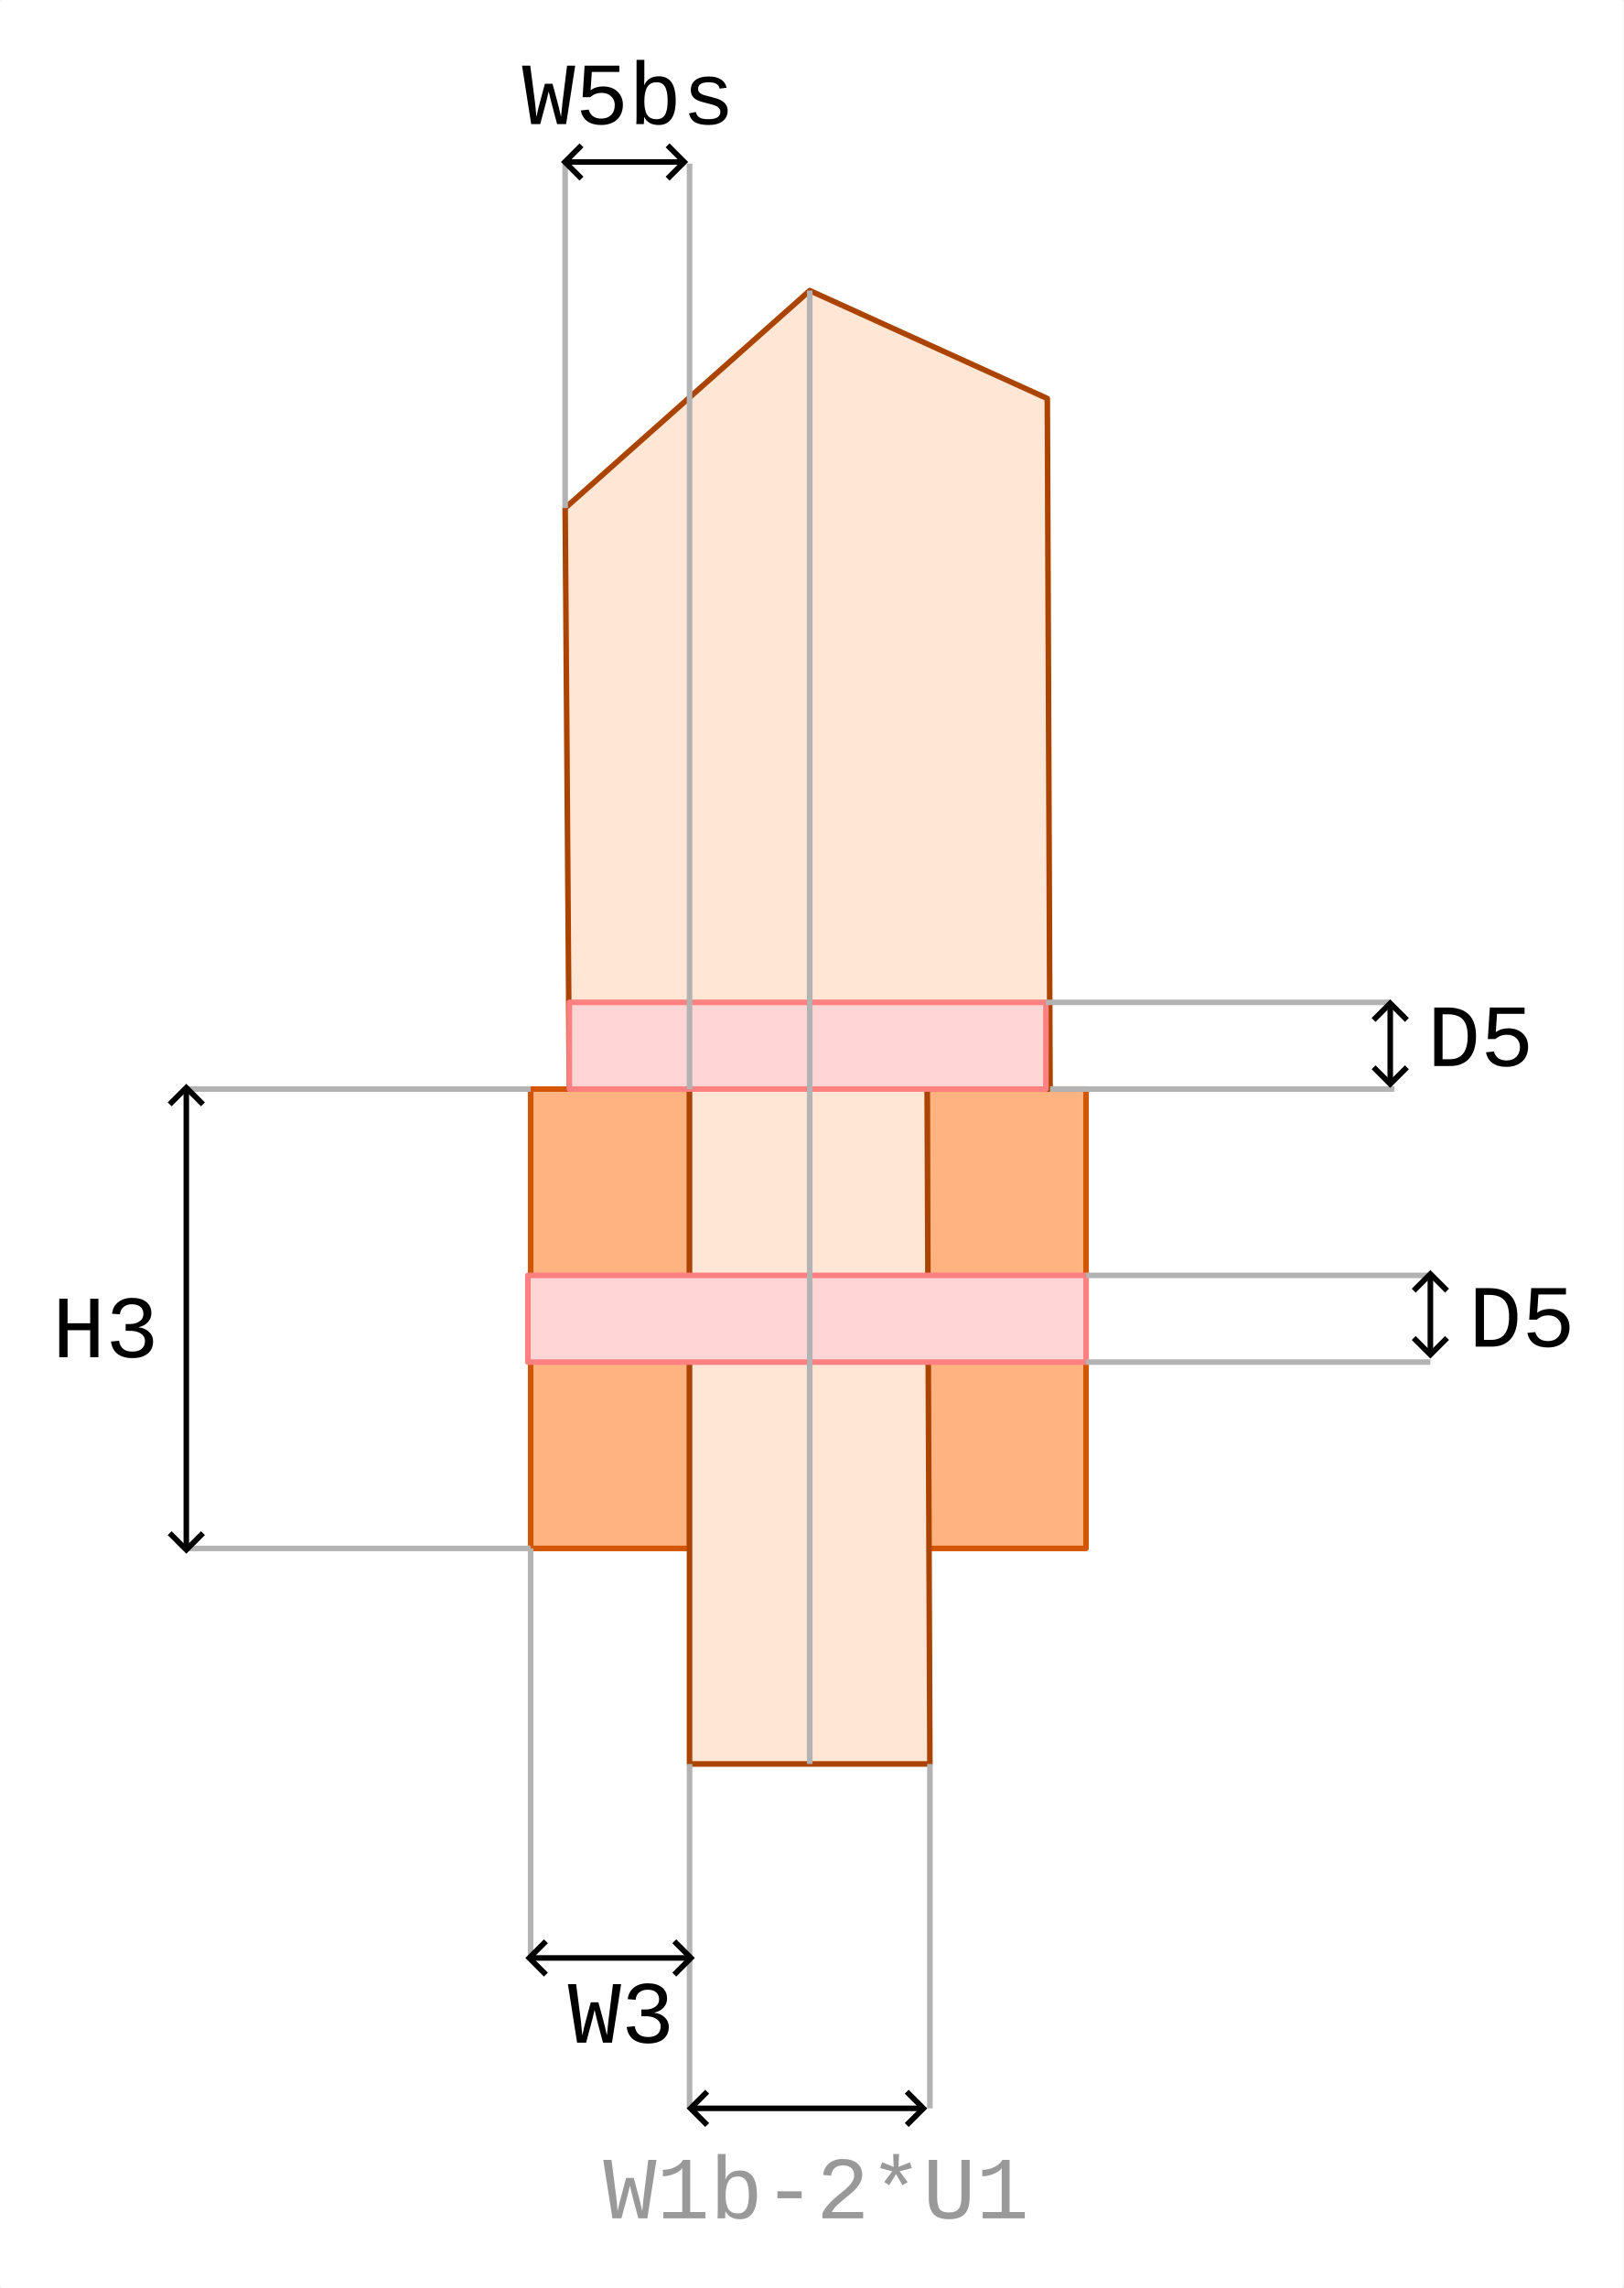
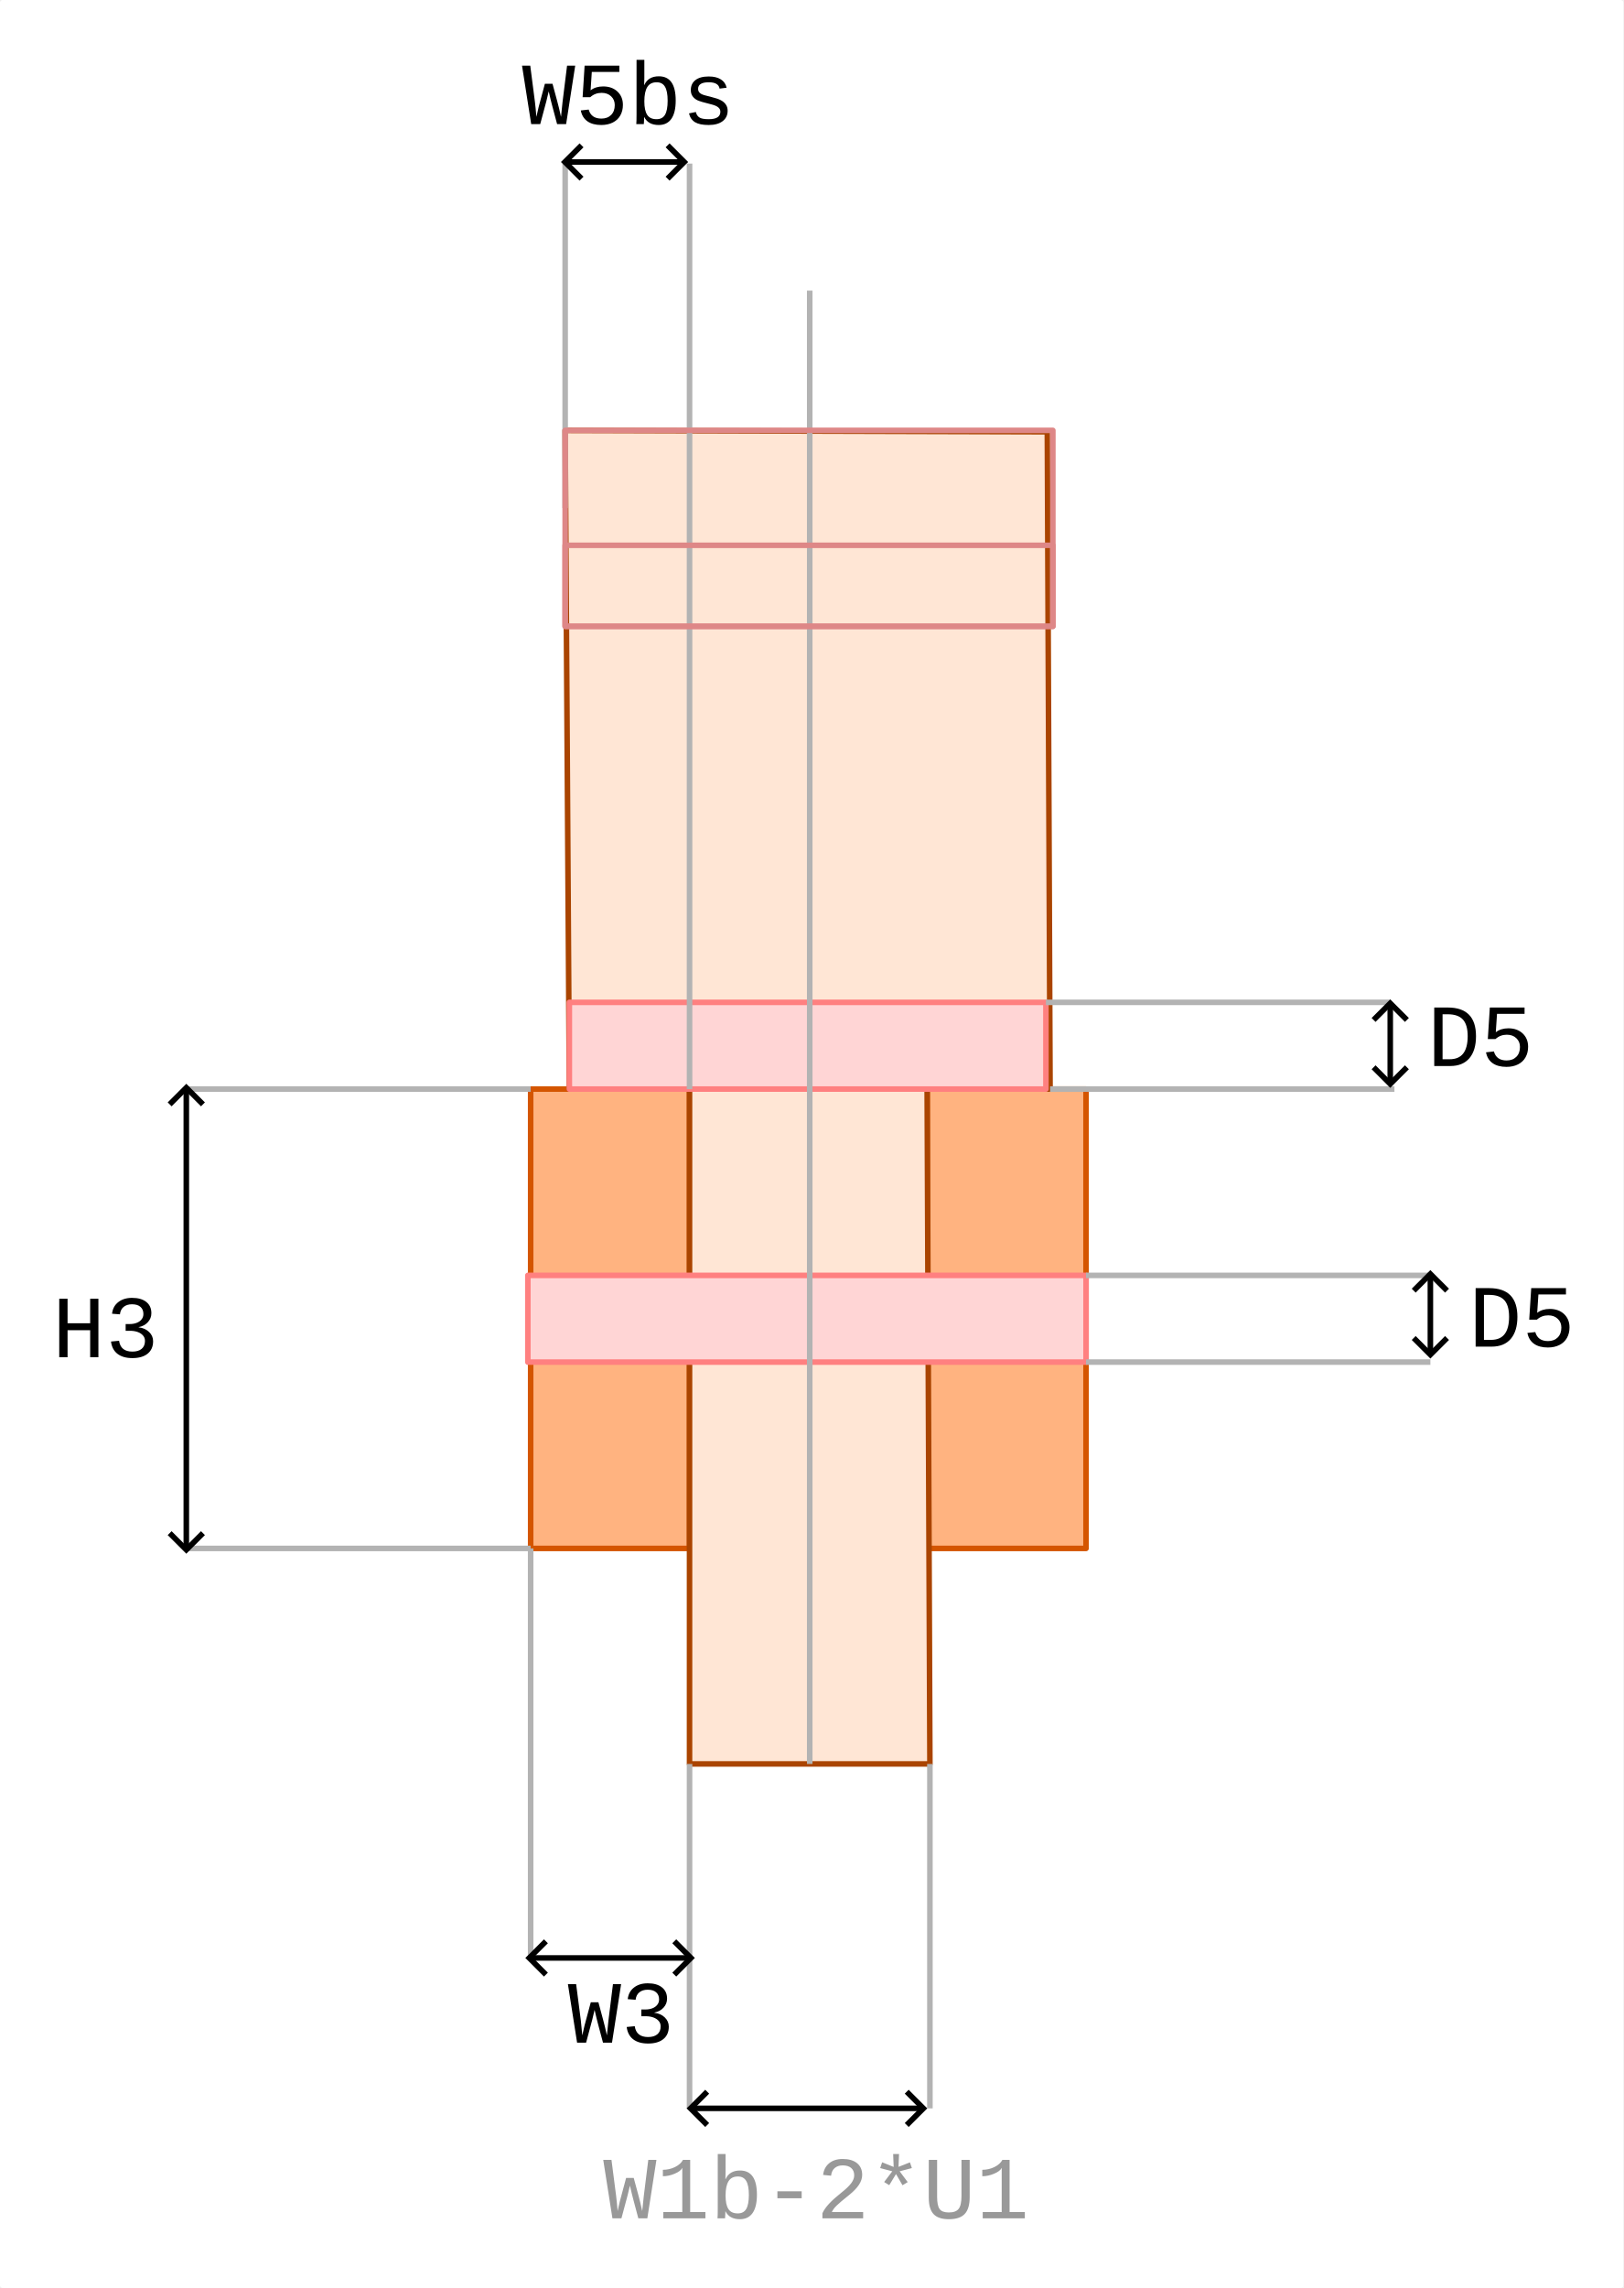
<svg xmlns="http://www.w3.org/2000/svg" width="292.779" height="412.548" viewBox="0 0 77.464 109.153" version="1.1" id="svg1">
  <defs id="defs1">
    <rect x="177.743" y="2396.025" width="156.082" height="39.498" id="rect108" />
    <rect x="354.849" y="2301.739" width="110.213" height="90.464" id="rect107" />
    <rect x="359.308" y="2295.368" width="40.773" height="44.595" id="rect106" />
    <rect x="406.452" y="2360.986" width="78.997" height="47.78" id="rect105" />
    <rect x="423.015" y="2245.039" width="78.36" height="64.498" id="rect71" />
    <marker style="overflow:visible" id="ArrowWide" refX="0" refY="0" orient="auto-start-reverse" markerWidth="1" markerHeight="1" viewBox="0 0 1 1" preserveAspectRatio="xMidYMid">
      <path style="fill:none;stroke:context-stroke;stroke-width:1;stroke-linecap:butt" d="M 3,-3 0,0 3,3" transform="rotate(180,0.125,0)" id="path1" />
    </marker>
    <marker style="overflow:visible" id="ArrowWide-77" refX="0" refY="0" orient="auto-start-reverse" markerWidth="1" markerHeight="1" viewBox="0 0 1 1" preserveAspectRatio="xMidYMid">
      <path style="fill:none;stroke:context-stroke;stroke-width:1;stroke-linecap:butt" d="M 3,-3 0,0 3,3" transform="rotate(180,0.125,0)" id="path1-67" />
    </marker>
    <marker style="overflow:visible" id="ArrowWide-4" refX="0" refY="0" orient="auto-start-reverse" markerWidth="1" markerHeight="1" viewBox="0 0 1 1" preserveAspectRatio="xMidYMid">
      <path style="fill:none;stroke:context-stroke;stroke-width:1;stroke-linecap:butt" d="M 3,-3 0,0 3,3" transform="rotate(180,0.125,0)" id="path1-81" />
    </marker>
    <marker style="overflow:visible" id="ArrowWide-8" refX="0" refY="0" orient="auto-start-reverse" markerWidth="1" markerHeight="1" viewBox="0 0 1 1" preserveAspectRatio="xMidYMid">
      <path style="fill:none;stroke:context-stroke;stroke-width:1;stroke-linecap:butt" d="M 3,-3 0,0 3,3" transform="rotate(180,0.125,0)" id="path1-5" />
    </marker>
    <marker style="overflow:visible" id="ArrowWide-8-6" refX="0" refY="0" orient="auto-start-reverse" markerWidth="1" markerHeight="1" viewBox="0 0 1 1" preserveAspectRatio="xMidYMid">
      <path style="fill:none;stroke:context-stroke;stroke-width:1;stroke-linecap:butt" d="M 3,-3 0,0 3,3" transform="rotate(180,0.125,0)" id="path1-5-1" />
    </marker>
    <rect x="423.015" y="2245.039" width="78.36" height="64.498" id="rect71-0" />
  </defs>
  <g id="layer1" transform="translate(-24.81436,-526.7815)">
    <rect style="fill:#ffffff;stroke:#ffffff;stroke-width:0.265;stroke-linejoin:round" id="rect109" width="77.2" height="108.889" x="24.947" y="526.914" />
    <rect style="fill:#ffb380;stroke:#d45500;stroke-width:0.265;stroke-linejoin:round" id="rect12-5-8" width="7.583" height="21.913" x="50.137" y="578.738" />
    <rect style="fill:#ffb380;stroke:#d45500;stroke-width:0.265;stroke-linejoin:round" id="rect12-5-8-6" width="7.583" height="21.913" x="69.058" y="578.738" />
-     <path style="fill:#ffe6d5;stroke:#aa4400;stroke-width:0.265;stroke-linejoin:round" d="m 63.455,540.644 -11.671,10.374 0.2,27.721 5.735,8e-5 10e-6,32.195 h 11.471 l -0.132,-32.195 5.867,-5e-5 -0.132,-32.946 z" id="path68" />
+     <path style="fill:#ffe6d5;stroke:#aa4400;stroke-width:0.265;stroke-linejoin:round" d="m 51.784,547.313 0.2,31.425 5.735,8e-5 10e-6,32.195 h 11.471 l -0.132,-32.195 5.867,-5e-5 -0.132,-31.358 z" id="path68" />
    <rect style="fill:#ffd5d5;stroke:#ff8080;stroke-width:0.265;stroke-linejoin:round" id="rect69" width="26.637" height="4.137" x="50.004" y="587.626" />
    <rect style="fill:#ffd5d5;stroke:#ff8080;stroke-width:0.265;stroke-linejoin:round" id="rect69-5" width="22.742" height="4.137" x="51.984" y="574.601" />
    <path style="fill:#ffe6d5;stroke:#b3b3b3;stroke-width:0.265;stroke-linejoin:round" d="m 57.72,534.586 1.4e-5,44.153" id="path69-4" />
    <path style="fill:#ffe6d5;stroke:#b3b3b3;stroke-width:0.265;stroke-linejoin:round" d="m 51.784,534.586 1.4e-5,16.432" id="path69-4-8" />
    <path style="fill:#ffe6d5;stroke:#b3b3b3;stroke-width:0.265;stroke-linejoin:round" d="m 57.72,610.933 1.4e-5,16.432" id="path69-4-8-3" />
    <path style="fill:#ffe6d5;stroke:#b3b3b3;stroke-width:0.265;stroke-linejoin:round" d="m 50.137,600.651 1.4e-5,19.538" id="path69-4-8-3-0" />
    <path style="fill:#ffe6d5;stroke:#b3b3b3;stroke-width:0.265;stroke-linejoin:round" d="m 50.137,578.738 -16.432,1e-5" id="path69-4-8-3-6" />
    <path style="fill:#ffe6d5;stroke:#b3b3b3;stroke-width:0.265;stroke-linejoin:round" d="m 63.455,540.644 1.4e-5,70.289" id="path69" />
    <path style="fill:#ffe6d5;stroke:#b3b3b3;stroke-width:0.265;stroke-linejoin:round" d="m 50.137,600.651 -16.432,1e-5" id="path69-4-8-3-6-0" />
    <path style="fill:#ffe6d5;stroke:#b3b3b3;stroke-width:0.265;stroke-linejoin:round" d="m 93.073,591.763 -16.432,10e-6" id="path69-4-8-3-6-0-7" />
    <path style="fill:#ffe6d5;stroke:#b3b3b3;stroke-width:0.265;stroke-linejoin:round" d="m 93.073,587.626 -16.432,10e-6" id="path69-4-8-3-6-0-7-6" />
    <path style="fill:#ffe6d5;stroke:#b3b3b3;stroke-width:0.265;stroke-linejoin:round" d="m 91.358,578.738 -16.432,10e-6" id="path69-4-8-3-6-0-7-5" />
    <path style="fill:#ffe6d5;stroke:#b3b3b3;stroke-width:0.265;stroke-linejoin:round" d="m 91.158,574.601 -16.432,10e-6" id="path69-4-8-3-6-0-7-5-9" />
    <path style="fill:#ffe6d5;stroke:#b3b3b3;stroke-width:0.265;stroke-linejoin:round" d="m 69.19,610.933 1.4e-5,16.432" id="path69-4-8-3-1" />
    <path style="fill:#ffd5d5;stroke:#000000;stroke-width:0.265;stroke-linejoin:round;marker-start:url(#ArrowWide);marker-end:url(#ArrowWide)" d="m 33.705,578.738 v 21.913" id="path70" />
    <path style="fill:#ffd5d5;stroke:#000000;stroke-width:0.265;stroke-linejoin:round;marker-start:url(#ArrowWide);marker-end:url(#ArrowWide)" d="m 50.137,620.189 h 7.583" id="path71" />
    <path style="fill:#ffd5d5;stroke:#000000;stroke-width:0.265;stroke-linejoin:round;marker-start:url(#ArrowWide-77);marker-end:url(#ArrowWide-77)" d="M 57.833,627.365 H 68.812" id="path71-6" />
    <path style="fill:#ffd5d5;stroke:#000000;stroke-width:0.265;stroke-linejoin:round;marker-start:url(#ArrowWide-4);marker-end:url(#ArrowWide-4)" d="M 51.837,534.51 H 57.401" id="path71-9" />
    <path style="fill:#ffd5d5;stroke:#000000;stroke-width:0.265;stroke-linejoin:round;marker-start:url(#ArrowWide-8);marker-end:url(#ArrowWide-8)" d="m 91.158,574.711 v 3.715" id="path70-3" />
    <path style="fill:#ffd5d5;stroke:#000000;stroke-width:0.265;stroke-linejoin:round;marker-start:url(#ArrowWide-8-6);marker-end:url(#ArrowWide-8-6)" d="m 93.073,587.626 v 3.715" id="path70-3-4" />
-     <text xml:space="preserve" transform="matrix(0.2645833,0,0,0.2645833,-17.02441,-6.742338)" id="text71" style="font-size:16px;line-height:normal;font-family:'Liberation Mono';-inkscape-font-specification:'Liberation Mono';text-decoration-color:#000000;white-space:pre;shape-inside:url(#rect71);fill:#000000;stroke-width:1;-inkscape-stroke:none;stop-color:#000000">
+     <text xml:space="preserve" transform="matrix(0.2645833,0,0,0.2645833,-17.02441,-6.742338)" id="text71" style="font-size:16px;line-height:normal;font-family:'Liberation Mono';-inkscape-font-specification:'Liberation Mono';text-decoration-color:#000000;white-space:pre;shape-inside:url(#rect71);display:inline;fill:#000000;stroke-width:1;-inkscape-stroke:none;stop-color:#000000">
+       <tspan x="423.016" y="2259.276" id="tspan1">D5</tspan>
+     </text>
+     <text xml:space="preserve" transform="matrix(0.2645833,0,0,0.2645833,-18.99994,-20.12968)" id="text71-4" style="font-size:16px;line-height:normal;font-family:'Liberation Mono';-inkscape-font-specification:'Liberation Mono';text-decoration-color:#000000;white-space:pre;shape-inside:url(#rect71-0);display:inline;fill:#000000;stroke-width:1;-inkscape-stroke:none;stop-color:#000000">
      <tspan x="423.016" y="2259.276" id="tspan2">D5</tspan>
    </text>
-     <text xml:space="preserve" transform="matrix(0.2645833,0,0,0.2645833,-18.99994,-20.12968)" id="text71-4" style="font-size:16px;line-height:normal;font-family:'Liberation Mono';-inkscape-font-specification:'Liberation Mono';text-decoration-color:#000000;white-space:pre;shape-inside:url(#rect71-0);display:inline;fill:#000000;stroke-width:1;-inkscape-stroke:none;stop-color:#000000">
-       <tspan x="423.016" y="2259.276" id="tspan3">D5</tspan>
+     <text xml:space="preserve" transform="matrix(0.2645833,0,0,0.2645833,-55.62429,-4.213961)" id="text105" style="font-size:16px;line-height:normal;font-family:'Liberation Mono';-inkscape-font-specification:'Liberation Mono';text-decoration-color:#000000;white-space:pre;shape-inside:url(#rect105);display:inline;fill:#000000;stroke-width:1;-inkscape-stroke:none;stop-color:#000000">
+       <tspan x="406.451" y="2375.223" id="tspan3">W3</tspan>
    </text>
-     <text xml:space="preserve" transform="matrix(0.2645833,0,0,0.2645833,-55.62429,-4.213961)" id="text105" style="font-size:16px;line-height:normal;font-family:'Liberation Mono';-inkscape-font-specification:'Liberation Mono';text-decoration-color:#000000;white-space:pre;shape-inside:url(#rect105);fill:#000000;stroke-width:1;-inkscape-stroke:none;stop-color:#000000">
-       <tspan x="406.451" y="2375.223" id="tspan4">W3</tspan>
+     <text xml:space="preserve" transform="matrix(0.2645833,0,0,0.2645833,-67.7605,-19.55278)" id="text106" style="font-size:16px;line-height:normal;font-family:'Liberation Mono';-inkscape-font-specification:'Liberation Mono';text-decoration-color:#000000;white-space:pre;shape-inside:url(#rect106);display:inline;fill:#000000;stroke-width:1;-inkscape-stroke:none;stop-color:#000000">
+       <tspan x="359.309" y="2309.604" id="tspan4">H3</tspan>
    </text>
-     <text xml:space="preserve" transform="matrix(0.2645833,0,0,0.2645833,-67.7605,-19.55278)" id="text106" style="font-size:16px;line-height:normal;font-family:'Liberation Mono';-inkscape-font-specification:'Liberation Mono';text-decoration-color:#000000;white-space:pre;shape-inside:url(#rect106);fill:#000000;stroke-width:1;-inkscape-stroke:none;stop-color:#000000">
-       <tspan x="359.309" y="2309.604" id="tspan5">H3</tspan>
+     <text xml:space="preserve" transform="matrix(0.2645833,0,0,0.2645833,-44.16232,-80.06527)" id="text107" style="font-size:16px;line-height:normal;font-family:'Liberation Mono';-inkscape-font-specification:'Liberation Mono';text-decoration-color:#000000;white-space:pre;shape-inside:url(#rect107);display:inline;fill:#000000;stroke-width:1;-inkscape-stroke:none;stop-color:#000000">
+       <tspan x="354.85" y="2315.975" id="tspan5">W5bs</tspan>
    </text>
-     <text xml:space="preserve" transform="matrix(0.2645833,0,0,0.2645833,-44.16232,-80.06527)" id="text107" style="font-size:16px;line-height:normal;font-family:'Liberation Mono';-inkscape-font-specification:'Liberation Mono';text-decoration-color:#000000;white-space:pre;shape-inside:url(#rect107);fill:#000000;stroke-width:1;-inkscape-stroke:none;stop-color:#000000">
-       <tspan x="354.85" y="2315.975" id="tspan6">W5bs</tspan>
+     <text xml:space="preserve" transform="matrix(0.2645833,0,0,0.2645833,6.57378,-5.103737)" id="text108" style="font-size:16px;line-height:normal;font-family:'Liberation Mono';-inkscape-font-specification:'Liberation Mono';text-decoration-color:#000000;white-space:pre;shape-inside:url(#rect108);display:inline;fill:#999999;stroke-width:1;-inkscape-stroke:none;stop-color:#000000">
+       <tspan x="177.742" y="2410.262" id="tspan6">W1b-2*U1</tspan>
    </text>
-     <text xml:space="preserve" transform="matrix(0.2645833,0,0,0.2645833,6.57378,-5.103737)" id="text108" style="font-size:16px;line-height:normal;font-family:'Liberation Mono';-inkscape-font-specification:'Liberation Mono';text-decoration-color:#000000;white-space:pre;shape-inside:url(#rect108);fill:#999999;stroke-width:1;-inkscape-stroke:none;stop-color:#000000">
-       <tspan x="177.742" y="2410.262" id="tspan7">W1b-2*U1</tspan>
-     </text>
+     <rect style="fill:none;stroke:#de8787;stroke-width:0.265;stroke-linejoin:round" id="rect134" width="23.274" height="9.349" x="51.784" y="547.313" />
+     <rect style="fill:none;stroke:#de8787;stroke-width:0.265;stroke-linejoin:round" id="rect134-1" width="23.274" height="3.866" x="51.784" y="552.796" />
  </g>
</svg>
